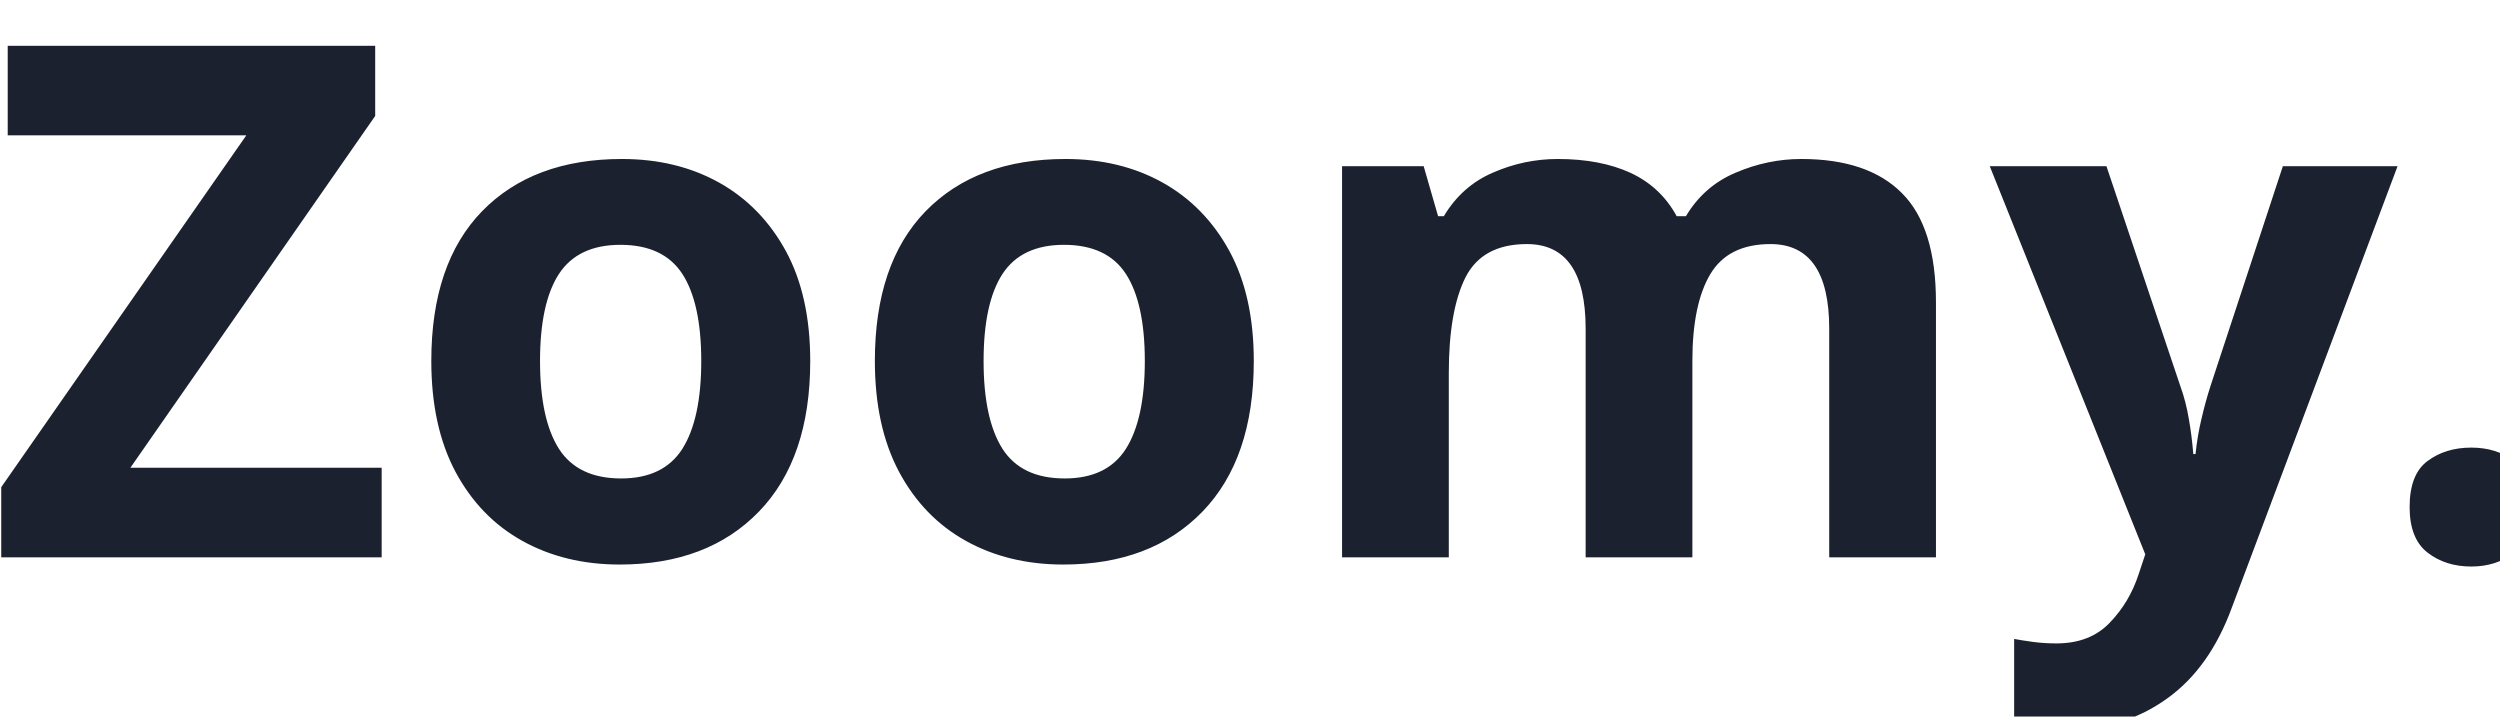
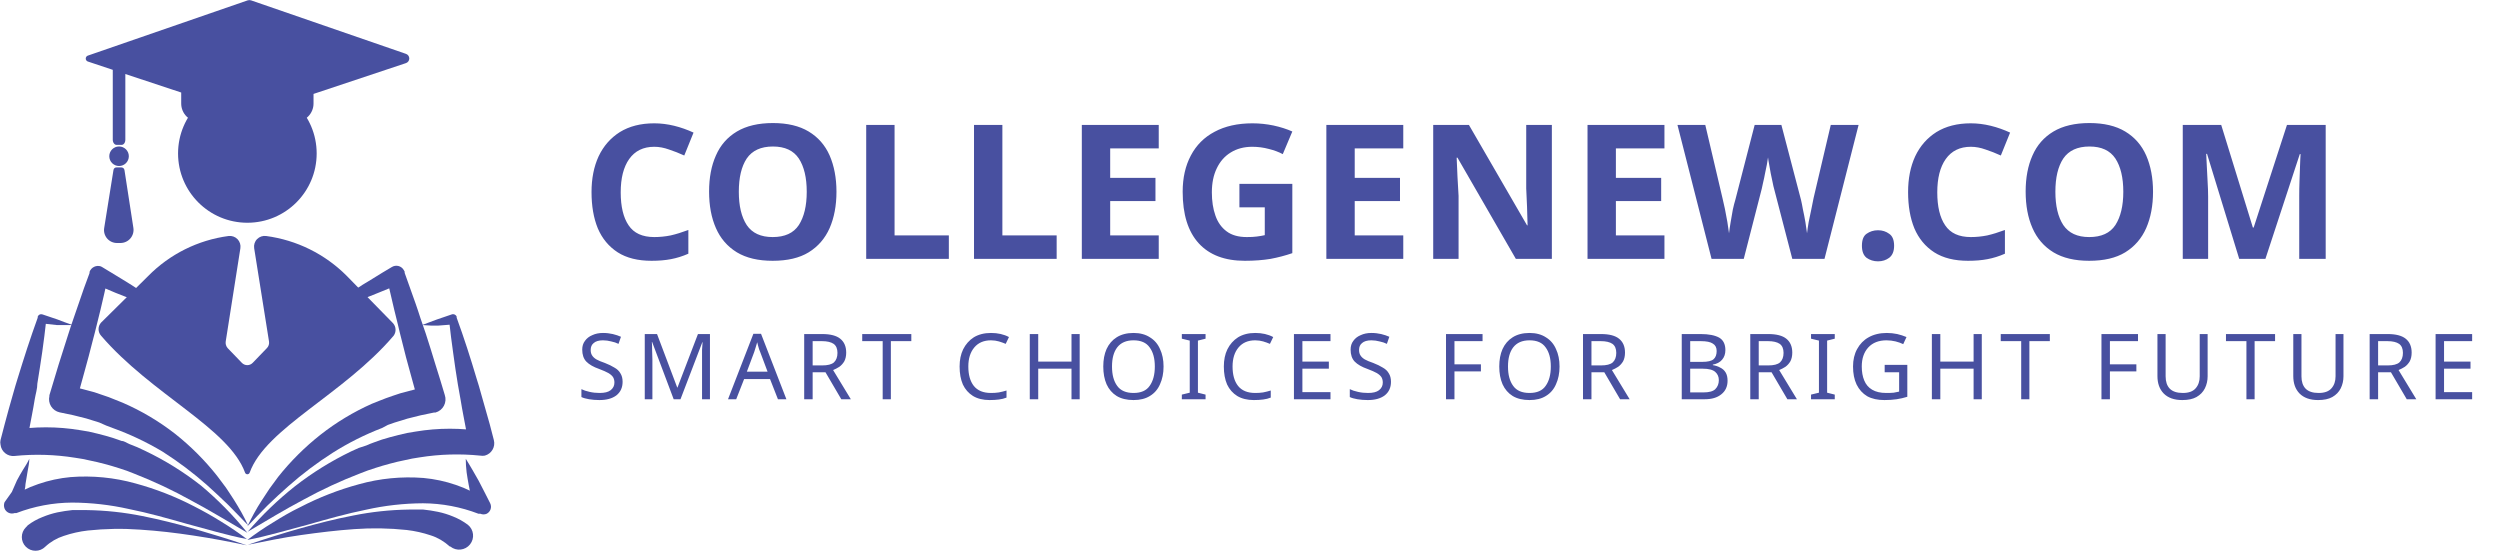
- <svg xmlns="http://www.w3.org/2000/svg" width="157" height="45" viewBox="0 0 157 45">
+ <svg xmlns="http://www.w3.org/2000/svg" id="Layer_1" data-name="Layer 1" viewBox="0 0 143.21 31.52">
  <defs>
-     <clipPath id="clip-Custom_Size_1">
-       <rect width="157" height="45" />
-     </clipPath>
+     <style>.cls-1{font-size:10.74px;font-family:Poppins-ExtraBold, Poppins;font-weight:800;letter-spacing:0.01em;}.cls-1,.cls-2,.cls-3{fill:#4850a0;}.cls-2{font-size:5.23px;font-family:Poppins-Medium, Poppins;font-weight:500;letter-spacing:0.1em;}</style>
  </defs>
-   <g id="Custom_Size_1" data-name="Custom Size – 1" clip-path="url(#clip-Custom_Size_1)">
-     <text id="Zoomy." transform="translate(-1 35)" fill="#1b212f" font-size="45" font-family="Manrope-Bold, Manrope" font-weight="700">
-       <tspan x="0" y="0">Zoomy.</tspan>
-     </text>
-   </g>
+   <text class="cls-1" transform="translate(33.26 14.83)">COLLEGENEW.COM</text>
+   <text class="cls-2" transform="translate(33.04 22.87)">SMART CHOICES FOR BRIGHT FUTURE</text>
+   <path class="cls-3" d="M25.36,24.63q.53-.39,1.08-.75c.36-.25.73-.49,1.09-.72l.55-.36.56-.34c.37-.23.74-.46,1.12-.68a.49.49,0,0,1,.69.17l.05.09,0,.07.31.87.31.87c.1.29.2.58.29.87l.3.87.28.88.27.88c.19.58.36,1.17.54,1.76a.78.78,0,0,1-.53,1h-.08l-.77.16-.76.19-.75.23-.37.13L29.2,31a16.06,16.06,0,0,0-2.81,1.41,20.25,20.25,0,0,0-2.55,1.92l-.61.55-.59.56-.58.59c-.19.2-.37.4-.57.6.12-.25.25-.5.38-.74s.28-.49.43-.72.31-.47.46-.7l.5-.68a14.79,14.79,0,0,1,2.41-2.4,14,14,0,0,1,2.95-1.78l.4-.16.41-.16.4-.14.42-.14.83-.22.84-.18-.6,1c-.17-.59-.34-1.18-.5-1.78l-.24-.88L30.34,26c-.08-.3-.15-.6-.22-.9s-.15-.59-.22-.89l-.21-.9-.21-.9.77.33L29,23.25l-.6.24-.61.25-1.23.46C26.19,24.35,25.78,24.5,25.36,24.63Z" transform="translate(-7.32 -6.48)" />
+   <path class="cls-3" d="M31.5,25.1l.42-.16.43-.16.85-.29a.22.22,0,0,1,.28.13l0,.06c.21.58.41,1.15.6,1.74s.37,1.16.54,1.74c.1.3.18.59.26.88s.17.59.25.88q.26.88.48,1.77a.73.73,0,0,1-.52.89.76.76,0,0,1-.26,0h0a13.44,13.44,0,0,0-3.47.1,8.46,8.46,0,0,0-.85.16c-.29.06-.57.12-.85.2l-.43.12-.42.13-.42.14-.42.16a26.59,26.59,0,0,0-3.26,1.51c-1.08.57-2.13,1.21-3.2,1.84a19.55,19.55,0,0,1,2.7-2.6,17.8,17.8,0,0,1,3.22-2l.44-.2L28.3,32c.15-.06.29-.13.45-.18l.45-.16c.31-.1.63-.18.94-.26a7.79,7.79,0,0,1,1-.2,11.87,11.87,0,0,1,3.9,0l-.82.91c-.12-.6-.24-1.2-.35-1.8-.06-.3-.11-.6-.16-.9s-.11-.6-.16-.9c-.1-.6-.19-1.21-.27-1.81s-.17-1.22-.23-1.83l.29.19-.9.07-.45,0Z" transform="translate(-7.32 -6.48)" />
+   <path class="cls-3" d="M34,32.76c.13.21.26.42.38.63l.36.63.33.64.33.65a.45.45,0,0,1-.2.6.45.45,0,0,1-.36,0l-.11,0a9,9,0,0,0-3.18-.6,15.32,15.32,0,0,0-3.27.37c-1.09.22-2.19.53-3.31.85L23.23,37c-.57.15-1.15.3-1.74.41a16.08,16.08,0,0,1,1.47-1c.51-.32,1-.61,1.56-.88a16.86,16.86,0,0,1,3.36-1.31,10.65,10.65,0,0,1,3.7-.36,7.92,7.92,0,0,1,1.86.4,6.78,6.78,0,0,1,1.68.84l-.66.58-.15-.71c-.05-.24-.1-.48-.14-.71s-.09-.48-.12-.72S34,33,34,32.76Z" transform="translate(-7.32 -6.48)" />
+   <path class="cls-3" d="M33.06,37.77A2.81,2.81,0,0,0,32,37.15a6.77,6.77,0,0,0-1.38-.31,16.87,16.87,0,0,0-3-.05c-1,.07-2,.19-3.06.34s-2,.35-3.05.56c1-.34,2-.66,3-.94s2-.54,3.05-.74a17.4,17.4,0,0,1,3.18-.34l.83,0a8.13,8.13,0,0,1,.84.13,4.84,4.84,0,0,1,.87.27,3.71,3.71,0,0,1,.84.47l0,0a.79.79,0,1,1-1,1.25Z" transform="translate(-7.32 -6.48)" />
+   <path class="cls-3" d="M17.62,24.63c-.42-.13-.83-.28-1.25-.43l-1.22-.46-.61-.25-.61-.24-1.2-.51.76-.33-.2.9-.21.9c-.07.3-.15.59-.22.89s-.15.6-.23.9l-.23.89-.24.88c-.16.6-.33,1.19-.5,1.78l-.61-1,.85.18.83.22.41.14.41.14.4.16.4.16a13.86,13.86,0,0,1,3,1.78,14.73,14.73,0,0,1,2.4,2.4l.51.68c.15.23.31.46.46.7s.29.47.43.72.26.49.38.74l-.58-.6-.58-.59-.59-.56-.6-.55a20.25,20.25,0,0,0-2.55-1.92A16.41,16.41,0,0,0,13.78,31l-.37-.14L13,30.68l-.74-.23-.76-.19-.77-.16h0a.77.77,0,0,1-.58-.93s0,0,0-.05c.18-.59.35-1.18.53-1.76l.28-.88.28-.88c.09-.29.19-.58.29-.87l.3-.87.3-.87.32-.87,0-.07a.52.52,0,0,1,.65-.31l.09.05,1.12.68.55.34.55.36c.37.23.74.47,1.1.72Z" transform="translate(-7.32 -6.48)" />
+   <path class="cls-3" d="M11.48,25.1l-.46,0-.45,0L9.67,25l.3-.19c-.07.61-.14,1.22-.23,1.83s-.18,1.21-.28,1.81c0,.3-.1.6-.15.9s-.1.6-.16.9c-.11.6-.23,1.2-.35,1.8L8,31.12a11.87,11.87,0,0,1,3.9,0,7.79,7.79,0,0,1,1,.2c.31.08.63.16.93.26l.46.16c.15,0,.3.12.45.18l.45.18.43.2a17.13,17.13,0,0,1,3.22,2A19.63,19.63,0,0,1,21.49,37c-1.08-.63-2.13-1.27-3.2-1.84A26.72,26.72,0,0,0,15,33.61l-.41-.16-.42-.14-.42-.13-.43-.12c-.28-.08-.57-.14-.85-.2a8.15,8.15,0,0,0-.86-.16,13.37,13.37,0,0,0-3.46-.1h0a.73.73,0,0,1-.8-.65.57.57,0,0,1,0-.26c.15-.59.31-1.18.47-1.77.08-.29.17-.58.25-.88s.17-.58.26-.88c.18-.58.36-1.16.55-1.74s.39-1.16.6-1.74l0-.06a.21.21,0,0,1,.27-.13l.86.29.42.16Z" transform="translate(-7.32 -6.48)" />
+   <path class="cls-3" d="M9,32.76c0,.24-.06.49-.1.73l-.12.72c0,.23-.09.47-.14.71l-.15.71-.67-.58a7,7,0,0,1,1.69-.84,7.84,7.84,0,0,1,1.85-.4,10.71,10.71,0,0,1,3.71.36,16.86,16.86,0,0,1,3.36,1.31c.53.27,1.05.56,1.56.88a17.59,17.59,0,0,1,1.47,1c-.59-.11-1.17-.26-1.74-.41l-1.69-.46c-1.12-.32-2.22-.63-3.32-.85a15.16,15.16,0,0,0-3.26-.37,9.06,9.06,0,0,0-3.19.6l-.1,0a.46.46,0,0,1-.58-.26.5.5,0,0,1,0-.36L8,34.66,8.29,34q.17-.32.36-.63C8.77,33.18,8.89,33,9,32.76Z" transform="translate(-7.32 -6.48)" />
+   <path class="cls-3" d="M8.91,36.57a3.51,3.51,0,0,1,.84-.47,5,5,0,0,1,.86-.27c.29-.06.57-.1.85-.13l.83,0a17.49,17.49,0,0,1,3.18.34c1,.2,2,.45,3,.74s2,.6,3,.94c-1-.21-2-.4-3.06-.56s-2-.27-3.06-.34a16.74,16.74,0,0,0-3,.05,6.62,6.62,0,0,0-1.38.31,2.81,2.81,0,0,0-1.06.62.78.78,0,1,1-1.11-1.11l.07-.07Z" transform="translate(-7.32 -6.48)" />
+   <circle class="cls-3" cx="14.17" cy="8.79" r="3.97" />
+   <path class="cls-3" d="M30.56,9.56,21.7,6.5a.31.31,0,0,0-.19,0L12.34,9.67a.18.18,0,0,0,0,.33l1.44.48v4c0,.17.1.3.22.3h.28c.13,0,.22-.13.22-.3V10.72l3.2,1.06v.62a1.05,1.05,0,0,0,1.05,1.06h5.47a1.05,1.05,0,0,0,1.06-1.06v-.54l5.28-1.76A.28.28,0,0,0,30.56,9.56Z" transform="translate(-7.32 -6.48)" />
+   <path class="cls-3" d="M14.7,15.43a.56.56,0,1,0-.56.56A.56.56,0,0,0,14.7,15.43Z" transform="translate(-7.32 -6.48)" />
+   <path class="cls-3" d="M14.45,16.22a.18.18,0,0,0-.18-.15H14a.17.17,0,0,0-.18.15l-.53,3.31a.74.74,0,0,0,.74.87h.19a.75.75,0,0,0,.74-.87Z" transform="translate(-7.32 -6.48)" />
+   <path class="cls-3" d="M29.87,25.71C27,29.08,22.54,31,21.62,33.56a.14.14,0,0,1-.26,0C20.43,31,16,29.08,13.11,25.71a.56.56,0,0,1,0-.75L15.8,22.3A7.91,7.91,0,0,1,20.41,20a.61.61,0,0,1,.68.7l-.84,5.34a.47.47,0,0,0,.11.38l.81.84a.43.43,0,0,0,.63,0l.81-.84a.44.44,0,0,0,.12-.38l-.85-5.34a.61.61,0,0,1,.69-.7,8,8,0,0,1,4.61,2.28L29.84,25A.57.57,0,0,1,29.87,25.71Z" transform="translate(-7.32 -6.48)" />
</svg>
